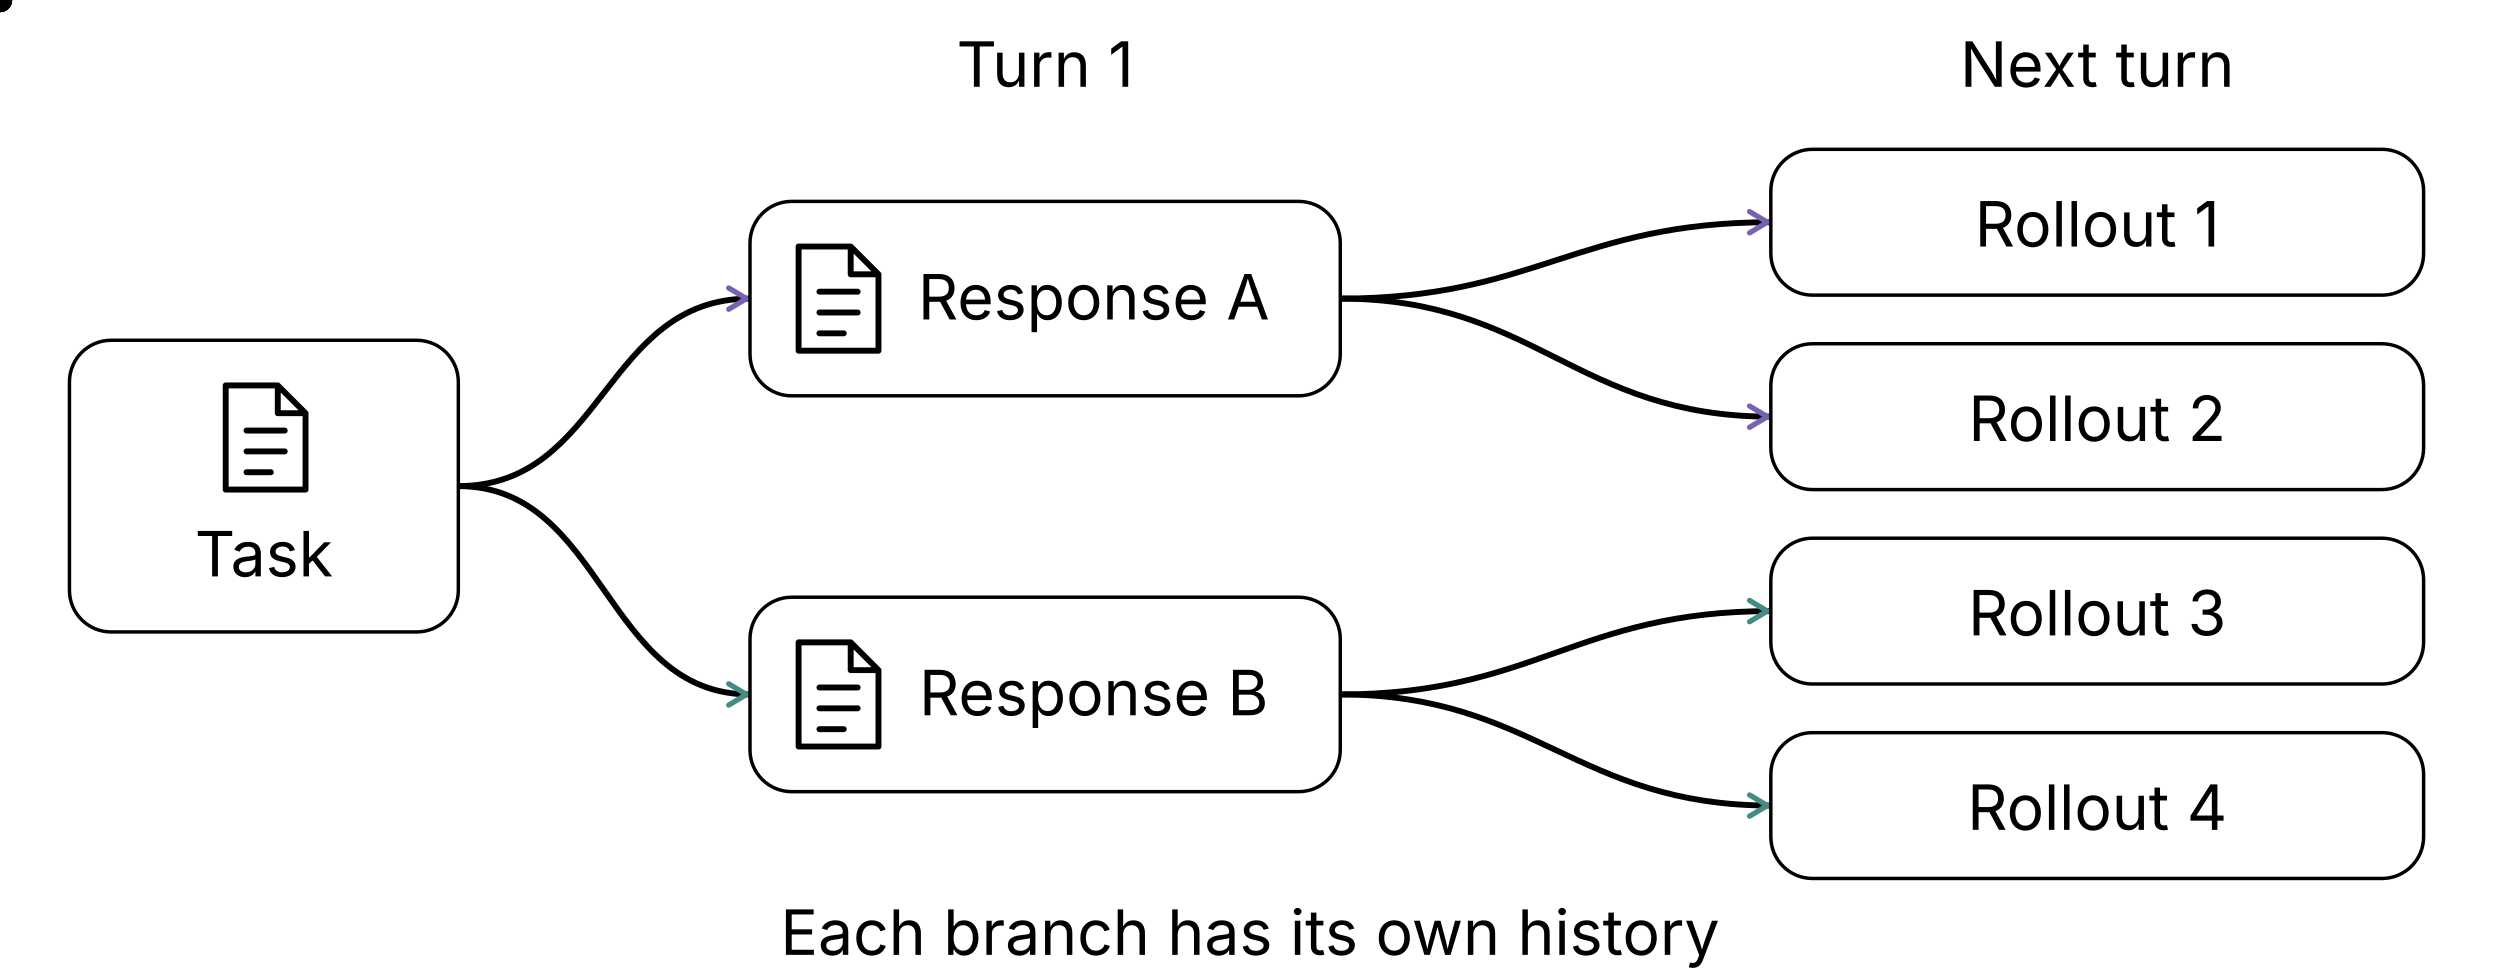
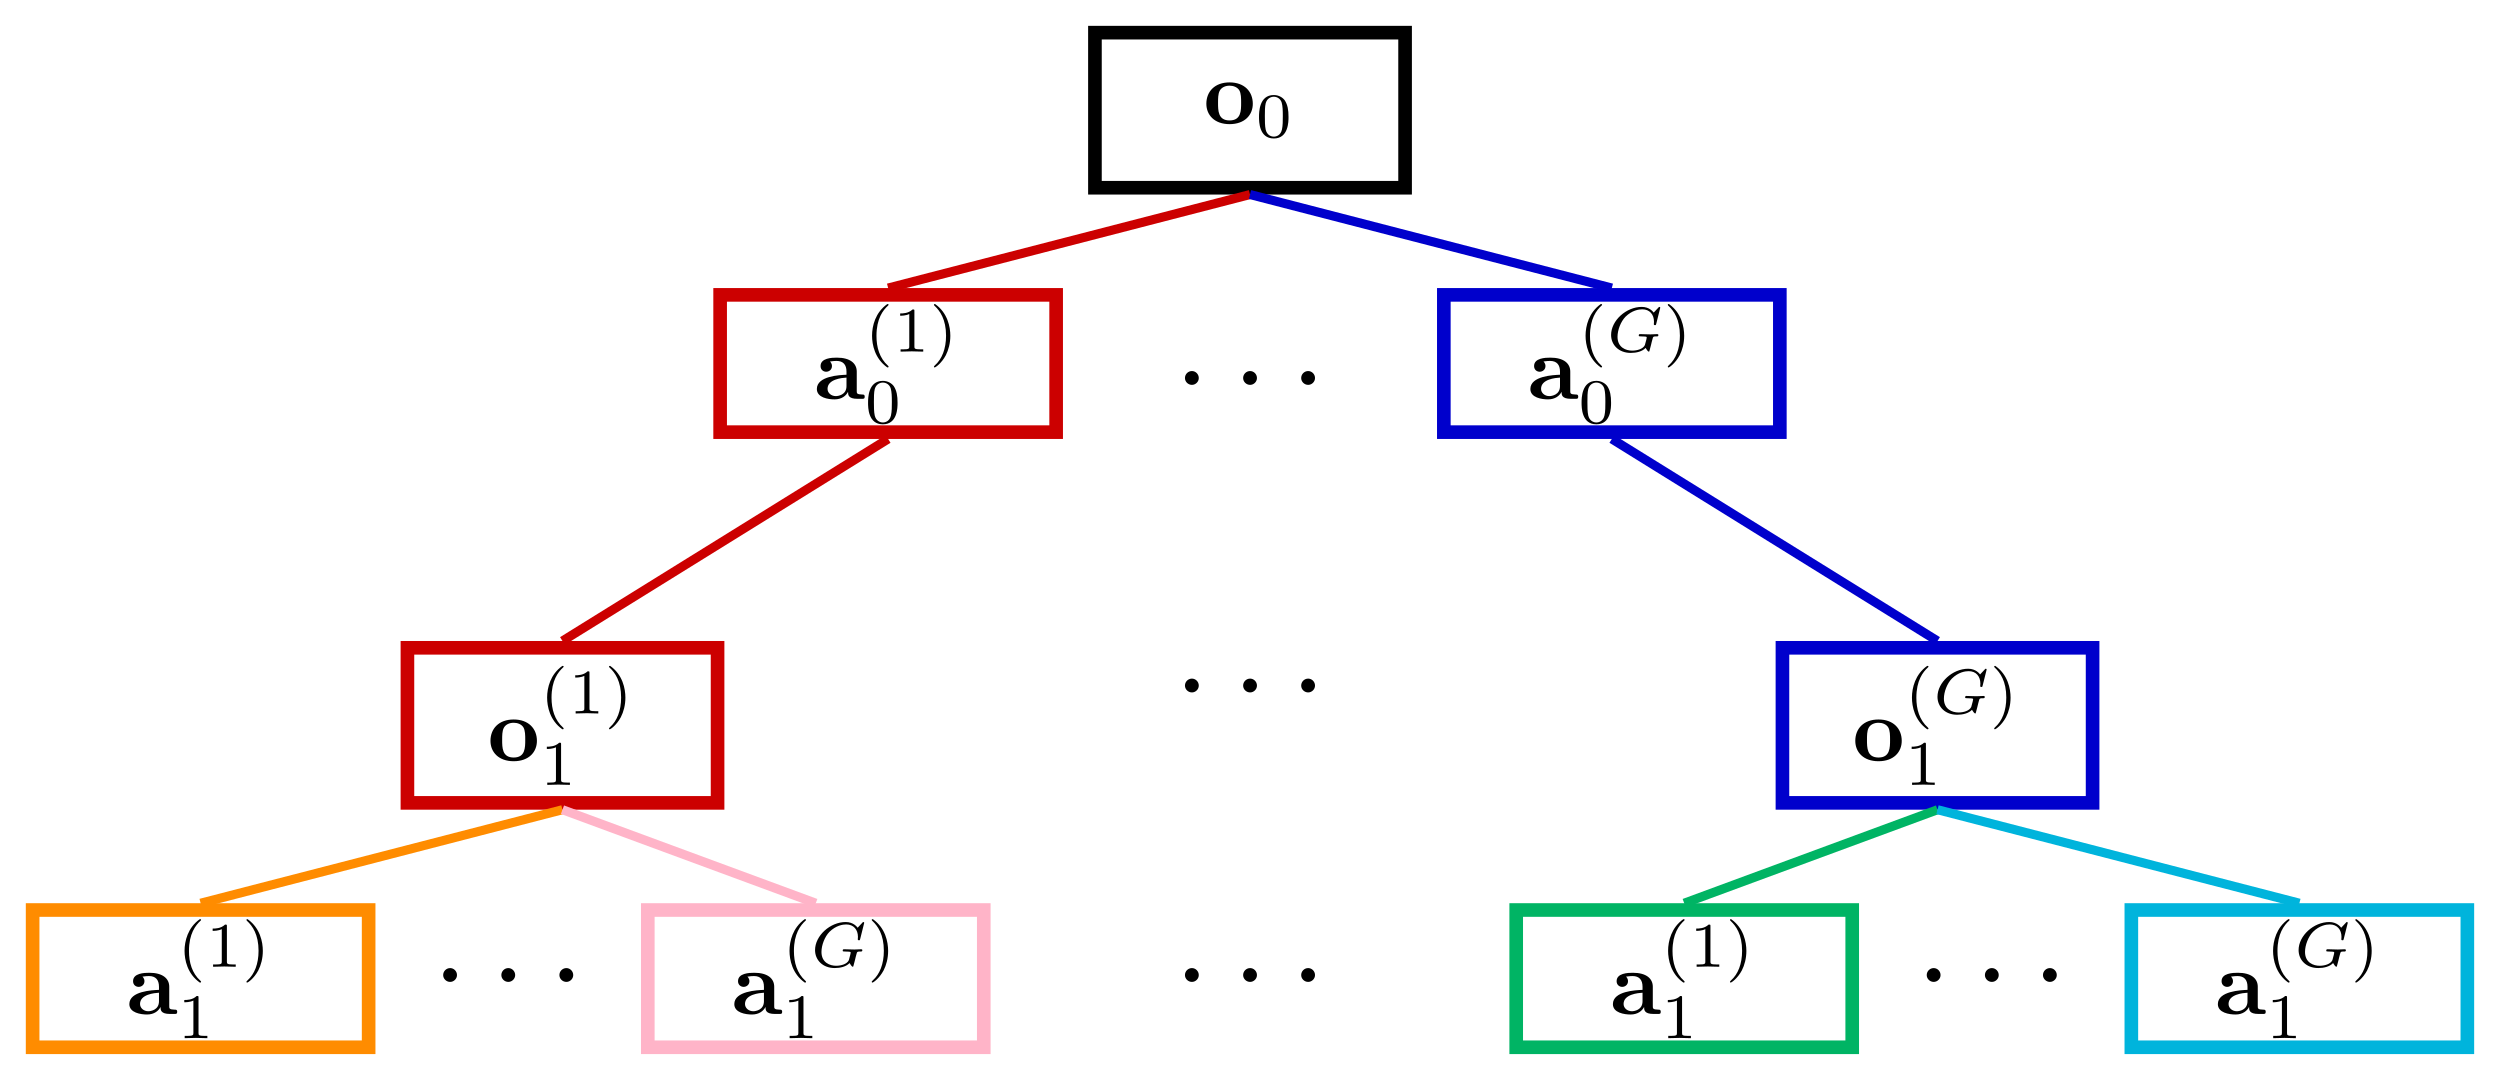
- <svg xmlns="http://www.w3.org/2000/svg" class="algorithm-flow" width="720" height="280" viewBox="0 0 720 280" font-family="Inter, system-ui, sans-serif" font-size="18" text-anchor="middle">
+ <svg xmlns="http://www.w3.org/2000/svg" xmlns:xlink="http://www.w3.org/1999/xlink" width="274.186pt" height="118.439pt" viewBox="0 0 274.186 118.439">
  <defs>
-     <marker id="arrow-purple" viewBox="0 0 10 10" refX="8" refY="5" markerWidth="6" markerHeight="6" orient="auto">
-       <path d="m2 2 5 3-5 3" fill="none" stroke="var(--af-purple, #7861b2)" stroke-width="1.5" stroke-linecap="round" stroke-linejoin="round" />
-     </marker>
-     <marker id="arrow-teal" viewBox="0 0 10 10" refX="8" refY="5" markerWidth="6" markerHeight="6" orient="auto">
-       <path d="m2 2 5 3-5 3" fill="none" stroke="var(--af-teal, #438b84)" stroke-width="1.5" stroke-linecap="round" stroke-linejoin="round" />
-     </marker>
-     <g id="agent-icon" class="af-icon" fill="none" stroke="currentColor" stroke-width="1.7" stroke-linecap="round" stroke-linejoin="round">
-       <path d="M0-10v-4" />
-       <circle cy="-16" r="1.8" />
-       <rect x="-13" y="-10" width="26" height="22" rx="6" />
-       <path d="M-13-3h-3v8h3m26-8h3v8h-3M-4 7h8" />
-       <circle cx="-5" cy="-2" r="1.3" />
-       <circle cx="5" cy="-2" r="1.3" />
-     </g>
-     <g id="response-icon" class="af-icon" fill="none" stroke="currentColor" stroke-width="1.7" stroke-linecap="round" stroke-linejoin="round">
-       <path d="M-11-15H4l8 8v22h-23ZM4-15v8h8M-5-2H6M-5 4H6M-5 10H2" />
+     <g>
+       <g id="glyph-0-0">
+         <path d="M 5.406 -2.172 C 5.406 -3.516 4.484 -4.516 2.859 -4.516 C 1.219 -4.516 0.312 -3.5 0.312 -2.172 C 0.312 -0.938 1.203 0.062 2.859 0.062 C 4.531 0.062 5.406 -0.953 5.406 -2.172 Z M 2.859 -0.344 C 1.594 -0.344 1.594 -1.422 1.594 -2.281 C 1.594 -2.734 1.594 -3.234 1.766 -3.578 C 1.953 -3.953 2.375 -4.156 2.859 -4.156 C 3.281 -4.156 3.703 -4 3.922 -3.656 C 4.125 -3.312 4.125 -2.766 4.125 -2.281 C 4.125 -1.422 4.125 -0.344 2.859 -0.344 Z M 2.859 -0.344 " />
+       </g>
+       <g id="glyph-0-1">
+         <path d="M 3.734 -0.766 C 3.734 -0.453 3.734 0 4.766 0 L 5.25 0 C 5.438 0 5.562 0 5.562 -0.234 C 5.562 -0.469 5.438 -0.469 5.297 -0.469 C 4.688 -0.484 4.688 -0.609 4.688 -0.844 L 4.688 -2.984 C 4.688 -3.875 3.984 -4.516 2.5 -4.516 C 1.938 -4.516 0.719 -4.469 0.719 -3.594 C 0.719 -3.156 1.062 -2.969 1.328 -2.969 C 1.641 -2.969 1.969 -3.188 1.969 -3.594 C 1.969 -3.891 1.781 -4.062 1.75 -4.094 C 2.031 -4.141 2.344 -4.156 2.469 -4.156 C 3.203 -4.156 3.562 -3.734 3.562 -2.984 L 3.562 -2.641 C 2.844 -2.609 0.312 -2.516 0.312 -1.078 C 0.312 -0.125 1.562 0.062 2.25 0.062 C 3.047 0.062 3.516 -0.344 3.734 -0.766 Z M 3.562 -2.328 L 3.562 -1.391 C 3.562 -0.422 2.641 -0.297 2.391 -0.297 C 1.891 -0.297 1.484 -0.641 1.484 -1.094 C 1.484 -2.156 3.062 -2.297 3.562 -2.328 Z M 3.562 -2.328 " />
+       </g>
+       <g id="glyph-1-0">
+         <path d="M 3.594 -2.219 C 3.594 -2.984 3.5 -3.547 3.188 -4.031 C 2.969 -4.344 2.531 -4.625 1.984 -4.625 C 0.359 -4.625 0.359 -2.719 0.359 -2.219 C 0.359 -1.719 0.359 0.141 1.984 0.141 C 3.594 0.141 3.594 -1.719 3.594 -2.219 Z M 1.984 -0.062 C 1.656 -0.062 1.234 -0.25 1.094 -0.812 C 1 -1.219 1 -1.797 1 -2.312 C 1 -2.828 1 -3.359 1.094 -3.734 C 1.25 -4.281 1.688 -4.438 1.984 -4.438 C 2.359 -4.438 2.719 -4.203 2.844 -3.797 C 2.953 -3.422 2.969 -2.922 2.969 -2.312 C 2.969 -1.797 2.969 -1.281 2.875 -0.844 C 2.734 -0.203 2.266 -0.062 1.984 -0.062 Z M 1.984 -0.062 " />
+       </g>
+       <g id="glyph-1-1">
+         <path d="M 2.469 -5.219 C 1.156 -4.297 0.797 -2.812 0.797 -1.75 C 0.797 -0.766 1.094 0.766 2.469 1.734 C 2.531 1.734 2.609 1.734 2.609 1.656 C 2.609 1.609 2.594 1.594 2.547 1.547 C 1.609 0.703 1.281 -0.469 1.281 -1.734 C 1.281 -3.625 2 -4.547 2.562 -5.062 C 2.594 -5.094 2.609 -5.109 2.609 -5.141 C 2.609 -5.219 2.531 -5.219 2.469 -5.219 Z M 2.469 -5.219 " />
+       </g>
+       <g id="glyph-1-2">
+         <path d="M 2.328 -4.438 C 2.328 -4.625 2.328 -4.625 2.125 -4.625 C 1.672 -4.188 1.047 -4.188 0.766 -4.188 L 0.766 -3.938 C 0.922 -3.938 1.391 -3.938 1.766 -4.125 L 1.766 -0.578 C 1.766 -0.344 1.766 -0.25 1.078 -0.25 L 0.812 -0.25 L 0.812 0 C 0.938 0 1.797 -0.031 2.047 -0.031 C 2.266 -0.031 3.141 0 3.297 0 L 3.297 -0.25 L 3.031 -0.25 C 2.328 -0.25 2.328 -0.344 2.328 -0.578 Z M 2.328 -4.438 " />
+       </g>
+       <g id="glyph-1-3">
+         <path d="M 0.625 -5.219 C 0.578 -5.219 0.5 -5.219 0.5 -5.141 C 0.5 -5.109 0.516 -5.094 0.562 -5.031 C 1.156 -4.484 1.828 -3.547 1.828 -1.75 C 1.828 -0.297 1.375 0.812 0.625 1.484 C 0.5 1.609 0.5 1.609 0.5 1.656 C 0.5 1.688 0.516 1.734 0.578 1.734 C 0.672 1.734 1.328 1.281 1.797 0.406 C 2.094 -0.172 2.297 -0.922 2.297 -1.734 C 2.297 -2.719 2 -4.25 0.625 -5.219 Z M 0.625 -5.219 " />
+       </g>
+       <g id="glyph-2-0">
+         <path d="M 5.875 -4.812 C 5.875 -4.844 5.859 -4.906 5.781 -4.906 C 5.734 -4.906 5.719 -4.891 5.656 -4.812 L 5.156 -4.281 C 5.094 -4.359 4.703 -4.906 3.844 -4.906 C 2.141 -4.906 0.484 -3.406 0.484 -1.828 C 0.484 -0.75 1.312 0.141 2.641 0.141 C 3.266 0.141 3.906 -0.016 4.266 -0.406 C 4.344 -0.266 4.531 0 4.609 0 C 4.672 0 4.688 -0.031 4.719 -0.188 L 4.859 -0.719 C 4.891 -0.844 4.984 -1.266 5.016 -1.344 C 5.094 -1.656 5.094 -1.672 5.516 -1.672 C 5.562 -1.672 5.672 -1.672 5.672 -1.812 C 5.672 -1.891 5.609 -1.922 5.562 -1.922 C 5.328 -1.922 5.031 -1.891 4.797 -1.891 C 4.625 -1.891 4.391 -1.891 4.219 -1.906 C 4.047 -1.906 3.844 -1.922 3.672 -1.922 C 3.609 -1.922 3.516 -1.922 3.516 -1.766 C 3.516 -1.672 3.594 -1.672 3.766 -1.672 C 3.891 -1.672 4.031 -1.672 4.172 -1.656 C 4.391 -1.641 4.391 -1.609 4.391 -1.531 C 4.391 -1.5 4.391 -1.484 4.344 -1.297 C 4.297 -1.109 4.219 -0.797 4.188 -0.719 C 4 -0.297 3.344 -0.109 2.797 -0.109 C 2.109 -0.109 1.188 -0.453 1.188 -1.625 C 1.188 -2.375 1.547 -3.297 2.062 -3.828 C 2.781 -4.531 3.516 -4.641 3.906 -4.641 C 4.719 -4.641 5.188 -4.062 5.188 -3.281 C 5.188 -3.094 5.172 -3.031 5.172 -3 C 5.172 -2.906 5.266 -2.906 5.297 -2.906 C 5.406 -2.906 5.406 -2.922 5.438 -3.062 Z M 5.875 -4.812 " />
+       </g>
+       <g id="glyph-3-0">
+         <path d="M 2.75 -3.578 C 2.75 -4 2.406 -4.344 2 -4.344 C 1.578 -4.344 1.234 -4 1.234 -3.578 C 1.234 -3.172 1.578 -2.828 2 -2.828 C 2.406 -2.828 2.75 -3.172 2.75 -3.578 Z M 2.75 -3.578 " />
+       </g>
    </g>
  </defs>
-   <g class="af-edge af-purple" data-rollout-stage="1" data-rollout-kind="edge">
-     <path d="M132 140C174 140 174 86 216 86" fill="none" stroke="currentColor" stroke-width="1.7" marker-end="url(#arrow-purple)" />
-     <circle class="af-dot" r="3.5" />
-   </g>
-   <g class="af-edge af-teal" data-rollout-stage="1" data-rollout-kind="edge">
-     <path d="M132 140C174 140 174 200 216 200" fill="none" stroke="currentColor" stroke-width="1.7" marker-end="url(#arrow-teal)" />
-     <circle class="af-dot" r="3.5" />
-   </g>
-   <g class="af-edge af-purple" data-rollout-stage="2" data-rollout-kind="edge">
-     <path d="M386 86C442 86 454 64 510 64" fill="none" stroke="currentColor" stroke-width="1.7" marker-end="url(#arrow-purple)" />
-     <circle class="af-dot" r="3.5" />
-   </g>
-   <g class="af-edge af-purple" data-rollout-stage="2" data-rollout-kind="edge">
-     <path d="M386 86C442 86 454 120 510 120" fill="none" stroke="currentColor" stroke-width="1.7" marker-end="url(#arrow-purple)" />
-     <circle class="af-dot" r="3.5" />
-   </g>
-   <g class="af-edge af-teal" data-rollout-stage="2" data-rollout-kind="edge">
-     <path d="M386 200C442 200 454 176 510 176" fill="none" stroke="currentColor" stroke-width="1.7" marker-end="url(#arrow-teal)" />
-     <circle class="af-dot" r="3.5" />
-   </g>
-   <g class="af-edge af-teal" data-rollout-stage="2" data-rollout-kind="edge">
-     <path d="M386 200C442 200 454 232 510 232" fill="none" stroke="currentColor" stroke-width="1.7" marker-end="url(#arrow-teal)" />
-     <circle class="af-dot" r="3.5" />
-   </g>
-   <g class="af-node af-neutral" data-rollout-stage="0" data-rollout-kind="node">
-     <text class="af-label af-heading" x="301" y="25">Turn 1</text>
-     <text class="af-label af-heading" x="604" y="25">Next turn</text>
-     <rect class="af-card" x="20" y="98" width="112" height="84" rx="12" fill="none" stroke="currentColor" />
-     <use href="#response-icon" x="76" y="126" />
-     <text class="af-label" x="76" y="166">Task</text>
-   </g>
-   <g class="af-node af-purple" data-rollout-stage="1" data-rollout-kind="node">
-     <rect class="af-card" x="216" y="58" width="170" height="56" rx="12" fill="none" stroke="currentColor" />
-     <use href="#response-icon" x="241" y="86" />
-     <text class="af-label" x="315" y="92">Response A</text>
-   </g>
-   <g class="af-node af-teal" data-rollout-stage="1" data-rollout-kind="node">
-     <rect class="af-card" x="216" y="172" width="170" height="56" rx="12" fill="none" stroke="currentColor" />
-     <use href="#response-icon" x="241" y="200" />
-     <text class="af-label" x="315" y="206">Response B</text>
-   </g>
-   <g class="af-node af-purple" data-rollout-stage="2" data-rollout-kind="node">
-     <rect class="af-card" x="510" y="43" width="188" height="42" rx="12" fill="none" stroke="currentColor" />
-     <text class="af-label" x="604" y="71">Rollout 1</text>
-   </g>
-   <g class="af-node af-purple" data-rollout-stage="2" data-rollout-kind="node">
-     <rect class="af-card" x="510" y="99" width="188" height="42" rx="12" fill="none" stroke="currentColor" />
-     <text class="af-label" x="604" y="127">Rollout 2</text>
-   </g>
-   <g class="af-node af-teal" data-rollout-stage="2" data-rollout-kind="node">
-     <rect class="af-card" x="510" y="155" width="188" height="42" rx="12" fill="none" stroke="currentColor" />
-     <text class="af-label" x="604" y="183">Rollout 3</text>
-   </g>
-   <g class="af-node af-teal" data-rollout-stage="2" data-rollout-kind="node">
-     <rect class="af-card" x="510" y="211" width="188" height="42" rx="12" fill="none" stroke="currentColor" />
-     <text class="af-label" x="604" y="239">Rollout 4</text>
-   </g>
-   <g class="af-node af-neutral" data-rollout-stage="3" data-rollout-kind="node">
-     <text class="af-small" x="360" y="275">Each branch has its own history</text>
-   </g>
+   <path data-rollout-stage="0" data-rollout-kind="node" fill="none" stroke-width="1.494" stroke-linecap="butt" stroke-linejoin="miter" stroke="rgb(0%, 0%, 0%)" stroke-opacity="1" stroke-miterlimit="10" d="M -17.007 -8.504 L 17.009 -8.504 L 17.009 8.504 L -17.007 8.504 Z M -17.007 -8.504 " transform="matrix(1, 0, 0, -1, 137.093, 12.086)" />
+   <g data-rollout-stage="0" data-rollout-kind="node" fill="rgb(0%, 0%, 0%)" fill-opacity="1">
+     <use xlink:href="#glyph-0-0" x="131.994" y="13.553" />
+   </g>
+   <g data-rollout-stage="0" data-rollout-kind="node" fill="rgb(0%, 0%, 0%)" fill-opacity="1">
+     <use xlink:href="#glyph-1-0" x="137.723" y="15.047" />
+   </g>
+   <path data-rollout-stage="1" data-rollout-kind="node" fill="none" stroke-width="1.494" stroke-linecap="butt" stroke-linejoin="miter" stroke="rgb(79.999%, 0%, 0%)" stroke-opacity="1" stroke-miterlimit="10" d="M -58.113 -35.309 L -21.261 -35.309 L -21.261 -20.254 L -58.113 -20.254 Z M -58.113 -35.309 " transform="matrix(1, 0, 0, -1, 137.093, 12.086)" />
+   <g data-rollout-stage="1" data-rollout-kind="node" fill="rgb(0%, 0%, 0%)" fill-opacity="1">
+     <use xlink:href="#glyph-0-1" x="89.276" y="43.74" />
+   </g>
+   <g data-rollout-stage="1" data-rollout-kind="node" fill="rgb(0%, 0%, 0%)" fill-opacity="1">
+     <use xlink:href="#glyph-1-1" x="94.845" y="38.565" />
+     <use xlink:href="#glyph-1-2" x="97.958" y="38.565" />
+     <use xlink:href="#glyph-1-3" x="101.93" y="38.565" />
+   </g>
+   <g data-rollout-stage="1" data-rollout-kind="node" fill="rgb(0%, 0%, 0%)" fill-opacity="1">
+     <use xlink:href="#glyph-1-0" x="94.845" y="46.396" />
+   </g>
+   <path data-rollout-stage="1" data-rollout-kind="node" fill="none" stroke-width="1.494" stroke-linecap="butt" stroke-linejoin="miter" stroke="rgb(0%, 0%, 79.999%)" stroke-opacity="1" stroke-miterlimit="10" d="M 21.259 -35.309 L 58.11 -35.309 L 58.11 -20.254 L 21.259 -20.254 Z M 21.259 -35.309 " transform="matrix(1, 0, 0, -1, 137.093, 12.086)" />
+   <g data-rollout-stage="1" data-rollout-kind="node" fill="rgb(0%, 0%, 0%)" fill-opacity="1">
+     <use xlink:href="#glyph-0-1" x="167.53" y="43.74" />
+   </g>
+   <g data-rollout-stage="1" data-rollout-kind="node" fill="rgb(0%, 0%, 0%)" fill-opacity="1">
+     <use xlink:href="#glyph-1-1" x="173.099" y="38.565" />
+   </g>
+   <g data-rollout-stage="1" data-rollout-kind="node" fill="rgb(0%, 0%, 0%)" fill-opacity="1">
+     <use xlink:href="#glyph-2-0" x="176.212" y="38.565" />
+   </g>
+   <g data-rollout-stage="1" data-rollout-kind="node" fill="rgb(0%, 0%, 0%)" fill-opacity="1">
+     <use xlink:href="#glyph-1-3" x="182.415" y="38.565" />
+   </g>
+   <g data-rollout-stage="1" data-rollout-kind="node" fill="rgb(0%, 0%, 0%)" fill-opacity="1">
+     <use xlink:href="#glyph-1-0" x="173.099" y="46.396" />
+   </g>
+   <g data-rollout-stage="1" data-rollout-kind="node" fill="rgb(0%, 0%, 0%)" fill-opacity="1">
+     <use xlink:href="#glyph-3-0" x="128.725" y="45.038" />
+   </g>
+   <g data-rollout-stage="1" data-rollout-kind="node" fill="rgb(0%, 0%, 0%)" fill-opacity="1">
+     <use xlink:href="#glyph-3-0" x="135.106" y="45.038" />
+   </g>
+   <g data-rollout-stage="1" data-rollout-kind="node" fill="rgb(0%, 0%, 0%)" fill-opacity="1">
+     <use xlink:href="#glyph-3-0" x="141.473" y="45.038" />
+   </g>
+   <path data-rollout-stage="1" data-rollout-kind="edge" fill="none" stroke-width="0.996" stroke-linecap="butt" stroke-linejoin="miter" stroke="rgb(79.999%, 0%, 0%)" stroke-opacity="1" stroke-miterlimit="10" d="M 0.001 -9.25 L -39.687 -19.504 " transform="matrix(1, 0, 0, -1, 137.093, 12.086)" />
+   <path data-rollout-stage="1" data-rollout-kind="edge" fill="none" stroke-width="0.996" stroke-linecap="butt" stroke-linejoin="miter" stroke="rgb(0%, 0%, 79.999%)" stroke-opacity="1" stroke-miterlimit="10" d="M 0.001 -9.25 L 39.684 -19.504 " transform="matrix(1, 0, 0, -1, 137.093, 12.086)" />
+   <path data-rollout-stage="2" data-rollout-kind="node" fill="none" stroke-width="1.494" stroke-linecap="butt" stroke-linejoin="miter" stroke="rgb(79.999%, 0%, 0%)" stroke-opacity="1" stroke-miterlimit="10" d="M -92.409 -75.969 L -58.394 -75.969 L -58.394 -58.961 L -92.409 -58.961 Z M -92.409 -75.969 " transform="matrix(1, 0, 0, -1, 137.093, 12.086)" />
+   <g data-rollout-stage="2" data-rollout-kind="node" fill="rgb(0%, 0%, 0%)" fill-opacity="1">
+     <use xlink:href="#glyph-0-0" x="53.48" y="83.425" />
+   </g>
+   <g data-rollout-stage="2" data-rollout-kind="node" fill="rgb(0%, 0%, 0%)" fill-opacity="1">
+     <use xlink:href="#glyph-1-1" x="59.208" y="78.25" />
+     <use xlink:href="#glyph-1-2" x="62.321" y="78.25" />
+     <use xlink:href="#glyph-1-3" x="66.293" y="78.25" />
+   </g>
+   <g data-rollout-stage="2" data-rollout-kind="node" fill="rgb(0%, 0%, 0%)" fill-opacity="1">
+     <use xlink:href="#glyph-1-2" x="59.208" y="86.081" />
+   </g>
+   <path data-rollout-stage="2" data-rollout-kind="node" fill="none" stroke-width="1.494" stroke-linecap="butt" stroke-linejoin="miter" stroke="rgb(0%, 0%, 79.999%)" stroke-opacity="1" stroke-miterlimit="10" d="M 58.395 -75.969 L 92.411 -75.969 L 92.411 -58.961 L 58.395 -58.961 Z M 58.395 -75.969 " transform="matrix(1, 0, 0, -1, 137.093, 12.086)" />
+   <g data-rollout-stage="2" data-rollout-kind="node" fill="rgb(0%, 0%, 0%)" fill-opacity="1">
+     <use xlink:href="#glyph-0-0" x="203.166" y="83.425" />
+   </g>
+   <g data-rollout-stage="2" data-rollout-kind="node" fill="rgb(0%, 0%, 0%)" fill-opacity="1">
+     <use xlink:href="#glyph-1-1" x="208.895" y="78.25" />
+   </g>
+   <g data-rollout-stage="2" data-rollout-kind="node" fill="rgb(0%, 0%, 0%)" fill-opacity="1">
+     <use xlink:href="#glyph-2-0" x="212.008" y="78.25" />
+   </g>
+   <g data-rollout-stage="2" data-rollout-kind="node" fill="rgb(0%, 0%, 0%)" fill-opacity="1">
+     <use xlink:href="#glyph-1-3" x="218.211" y="78.25" />
+   </g>
+   <g data-rollout-stage="2" data-rollout-kind="node" fill="rgb(0%, 0%, 0%)" fill-opacity="1">
+     <use xlink:href="#glyph-1-2" x="208.895" y="86.081" />
+   </g>
+   <g data-rollout-stage="2" data-rollout-kind="node" fill="rgb(0%, 0%, 0%)" fill-opacity="1">
+     <use xlink:href="#glyph-3-0" x="128.725" y="78.77" />
+   </g>
+   <g data-rollout-stage="2" data-rollout-kind="node" fill="rgb(0%, 0%, 0%)" fill-opacity="1">
+     <use xlink:href="#glyph-3-0" x="135.106" y="78.77" />
+   </g>
+   <g data-rollout-stage="2" data-rollout-kind="node" fill="rgb(0%, 0%, 0%)" fill-opacity="1">
+     <use xlink:href="#glyph-3-0" x="141.473" y="78.77" />
+   </g>
+   <path data-rollout-stage="2" data-rollout-kind="edge" fill="none" stroke-width="0.996" stroke-linecap="butt" stroke-linejoin="miter" stroke="rgb(79.999%, 0%, 0%)" stroke-opacity="1" stroke-miterlimit="10" d="M -39.687 -36.055 L -75.406 -58.215 " transform="matrix(1, 0, 0, -1, 137.093, 12.086)" />
+   <path data-rollout-stage="2" data-rollout-kind="edge" fill="none" stroke-width="0.996" stroke-linecap="butt" stroke-linejoin="miter" stroke="rgb(0%, 0%, 79.999%)" stroke-opacity="1" stroke-miterlimit="10" d="M 39.684 -36.055 L 75.403 -58.215 " transform="matrix(1, 0, 0, -1, 137.093, 12.086)" />
+   <path data-rollout-stage="3" data-rollout-kind="node" fill="none" stroke-width="1.494" stroke-linecap="butt" stroke-linejoin="miter" stroke="rgb(100%, 54.903%, 0%)" stroke-opacity="1" stroke-miterlimit="10" d="M -133.515 -102.773 L -96.663 -102.773 L -96.663 -87.719 L -133.515 -87.719 Z M -133.515 -102.773 " transform="matrix(1, 0, 0, -1, 137.093, 12.086)" />
+   <g data-rollout-stage="3" data-rollout-kind="node" fill="rgb(0%, 0%, 0%)" fill-opacity="1">
+     <use xlink:href="#glyph-0-1" x="13.874" y="111.204" />
+   </g>
+   <g data-rollout-stage="3" data-rollout-kind="node" fill="rgb(0%, 0%, 0%)" fill-opacity="1">
+     <use xlink:href="#glyph-1-1" x="19.444" y="106.029" />
+     <use xlink:href="#glyph-1-2" x="22.557" y="106.029" />
+     <use xlink:href="#glyph-1-3" x="26.529" y="106.029" />
+   </g>
+   <g data-rollout-stage="3" data-rollout-kind="node" fill="rgb(0%, 0%, 0%)" fill-opacity="1">
+     <use xlink:href="#glyph-1-2" x="19.444" y="113.861" />
+   </g>
+   <path data-rollout-stage="3" data-rollout-kind="node" fill="none" stroke-width="1.494" stroke-linecap="butt" stroke-linejoin="miter" stroke="rgb(100%, 70.589%, 78.432%)" stroke-opacity="1" stroke-miterlimit="10" d="M -66.046 -102.773 L -29.198 -102.773 L -29.198 -87.719 L -66.046 -87.719 Z M -66.046 -102.773 " transform="matrix(1, 0, 0, -1, 137.093, 12.086)" />
+   <g data-rollout-stage="3" data-rollout-kind="node" fill="rgb(0%, 0%, 0%)" fill-opacity="1">
+     <use xlink:href="#glyph-0-1" x="80.223" y="111.204" />
+   </g>
+   <g data-rollout-stage="3" data-rollout-kind="node" fill="rgb(0%, 0%, 0%)" fill-opacity="1">
+     <use xlink:href="#glyph-1-1" x="85.792" y="106.029" />
+   </g>
+   <g data-rollout-stage="3" data-rollout-kind="node" fill="rgb(0%, 0%, 0%)" fill-opacity="1">
+     <use xlink:href="#glyph-2-0" x="88.906" y="106.029" />
+   </g>
+   <g data-rollout-stage="3" data-rollout-kind="node" fill="rgb(0%, 0%, 0%)" fill-opacity="1">
+     <use xlink:href="#glyph-1-3" x="95.108" y="106.029" />
+   </g>
+   <g data-rollout-stage="3" data-rollout-kind="node" fill="rgb(0%, 0%, 0%)" fill-opacity="1">
+     <use xlink:href="#glyph-1-2" x="85.792" y="113.861" />
+   </g>
+   <g data-rollout-stage="3" data-rollout-kind="node" fill="rgb(0%, 0%, 0%)" fill-opacity="1">
+     <use xlink:href="#glyph-3-0" x="47.37" y="110.518" />
+   </g>
+   <g data-rollout-stage="3" data-rollout-kind="node" fill="rgb(0%, 0%, 0%)" fill-opacity="1">
+     <use xlink:href="#glyph-3-0" x="53.751" y="110.518" />
+   </g>
+   <g data-rollout-stage="3" data-rollout-kind="node" fill="rgb(0%, 0%, 0%)" fill-opacity="1">
+     <use xlink:href="#glyph-3-0" x="60.118" y="110.518" />
+   </g>
+   <g data-rollout-stage="3" data-rollout-kind="node" fill="rgb(0%, 0%, 0%)" fill-opacity="1">
+     <use xlink:href="#glyph-3-0" x="128.725" y="110.518" />
+   </g>
+   <g data-rollout-stage="3" data-rollout-kind="node" fill="rgb(0%, 0%, 0%)" fill-opacity="1">
+     <use xlink:href="#glyph-3-0" x="135.106" y="110.518" />
+   </g>
+   <g data-rollout-stage="3" data-rollout-kind="node" fill="rgb(0%, 0%, 0%)" fill-opacity="1">
+     <use xlink:href="#glyph-3-0" x="141.473" y="110.518" />
+   </g>
+   <path data-rollout-stage="3" data-rollout-kind="node" fill="none" stroke-width="1.494" stroke-linecap="butt" stroke-linejoin="miter" stroke="rgb(0%, 70.589%, 39.217%)" stroke-opacity="1" stroke-miterlimit="10" d="M 29.196 -102.773 L 66.048 -102.773 L 66.048 -87.719 L 29.196 -87.719 Z M 29.196 -102.773 " transform="matrix(1, 0, 0, -1, 137.093, 12.086)" />
+   <g data-rollout-stage="3" data-rollout-kind="node" fill="rgb(0%, 0%, 0%)" fill-opacity="1">
+     <use xlink:href="#glyph-0-1" x="176.582" y="111.204" />
+   </g>
+   <g data-rollout-stage="3" data-rollout-kind="node" fill="rgb(0%, 0%, 0%)" fill-opacity="1">
+     <use xlink:href="#glyph-1-1" x="182.151" y="106.029" />
+     <use xlink:href="#glyph-1-2" x="185.264" y="106.029" />
+     <use xlink:href="#glyph-1-3" x="189.236" y="106.029" />
+   </g>
+   <g data-rollout-stage="3" data-rollout-kind="node" fill="rgb(0%, 0%, 0%)" fill-opacity="1">
+     <use xlink:href="#glyph-1-2" x="182.151" y="113.861" />
+   </g>
+   <path data-rollout-stage="3" data-rollout-kind="node" fill="none" stroke-width="1.494" stroke-linecap="butt" stroke-linejoin="miter" stroke="rgb(0%, 70.589%, 86.275%)" stroke-opacity="1" stroke-miterlimit="10" d="M 96.661 -102.773 L 133.512 -102.773 L 133.512 -87.719 L 96.661 -87.719 Z M 96.661 -102.773 " transform="matrix(1, 0, 0, -1, 137.093, 12.086)" />
+   <g data-rollout-stage="3" data-rollout-kind="node" fill="rgb(0%, 0%, 0%)" fill-opacity="1">
+     <use xlink:href="#glyph-0-1" x="242.931" y="111.204" />
+   </g>
+   <g data-rollout-stage="3" data-rollout-kind="node" fill="rgb(0%, 0%, 0%)" fill-opacity="1">
+     <use xlink:href="#glyph-1-1" x="248.5" y="106.029" />
+   </g>
+   <g data-rollout-stage="3" data-rollout-kind="node" fill="rgb(0%, 0%, 0%)" fill-opacity="1">
+     <use xlink:href="#glyph-2-0" x="251.613" y="106.029" />
+   </g>
+   <g data-rollout-stage="3" data-rollout-kind="node" fill="rgb(0%, 0%, 0%)" fill-opacity="1">
+     <use xlink:href="#glyph-1-3" x="257.816" y="106.029" />
+   </g>
+   <g data-rollout-stage="3" data-rollout-kind="node" fill="rgb(0%, 0%, 0%)" fill-opacity="1">
+     <use xlink:href="#glyph-1-2" x="248.5" y="113.861" />
+   </g>
+   <g data-rollout-stage="3" data-rollout-kind="node" fill="rgb(0%, 0%, 0%)" fill-opacity="1">
+     <use xlink:href="#glyph-3-0" x="210.079" y="110.518" />
+   </g>
+   <g data-rollout-stage="3" data-rollout-kind="node" fill="rgb(0%, 0%, 0%)" fill-opacity="1">
+     <use xlink:href="#glyph-3-0" x="216.46" y="110.518" />
+   </g>
+   <g data-rollout-stage="3" data-rollout-kind="node" fill="rgb(0%, 0%, 0%)" fill-opacity="1">
+     <use xlink:href="#glyph-3-0" x="222.827" y="110.518" />
+   </g>
+   <path data-rollout-stage="3" data-rollout-kind="edge" fill="none" stroke-width="0.996" stroke-linecap="butt" stroke-linejoin="miter" stroke="rgb(100%, 54.903%, 0%)" stroke-opacity="1" stroke-miterlimit="10" d="M -75.406 -76.719 L -115.089 -86.973 " transform="matrix(1, 0, 0, -1, 137.093, 12.086)" />
+   <path data-rollout-stage="3" data-rollout-kind="edge" fill="none" stroke-width="0.996" stroke-linecap="butt" stroke-linejoin="miter" stroke="rgb(100%, 70.589%, 78.432%)" stroke-opacity="1" stroke-miterlimit="10" d="M -75.406 -76.719 L -47.624 -86.973 " transform="matrix(1, 0, 0, -1, 137.093, 12.086)" />
+   <path data-rollout-stage="3" data-rollout-kind="edge" fill="none" stroke-width="0.996" stroke-linecap="butt" stroke-linejoin="miter" stroke="rgb(0%, 70.589%, 39.217%)" stroke-opacity="1" stroke-miterlimit="10" d="M 75.403 -76.719 L 47.622 -86.973 " transform="matrix(1, 0, 0, -1, 137.093, 12.086)" />
+   <path data-rollout-stage="3" data-rollout-kind="edge" fill="none" stroke-width="0.996" stroke-linecap="butt" stroke-linejoin="miter" stroke="rgb(0%, 70.589%, 86.275%)" stroke-opacity="1" stroke-miterlimit="10" d="M 75.403 -76.719 L 115.091 -86.973 " transform="matrix(1, 0, 0, -1, 137.093, 12.086)" />
</svg>
